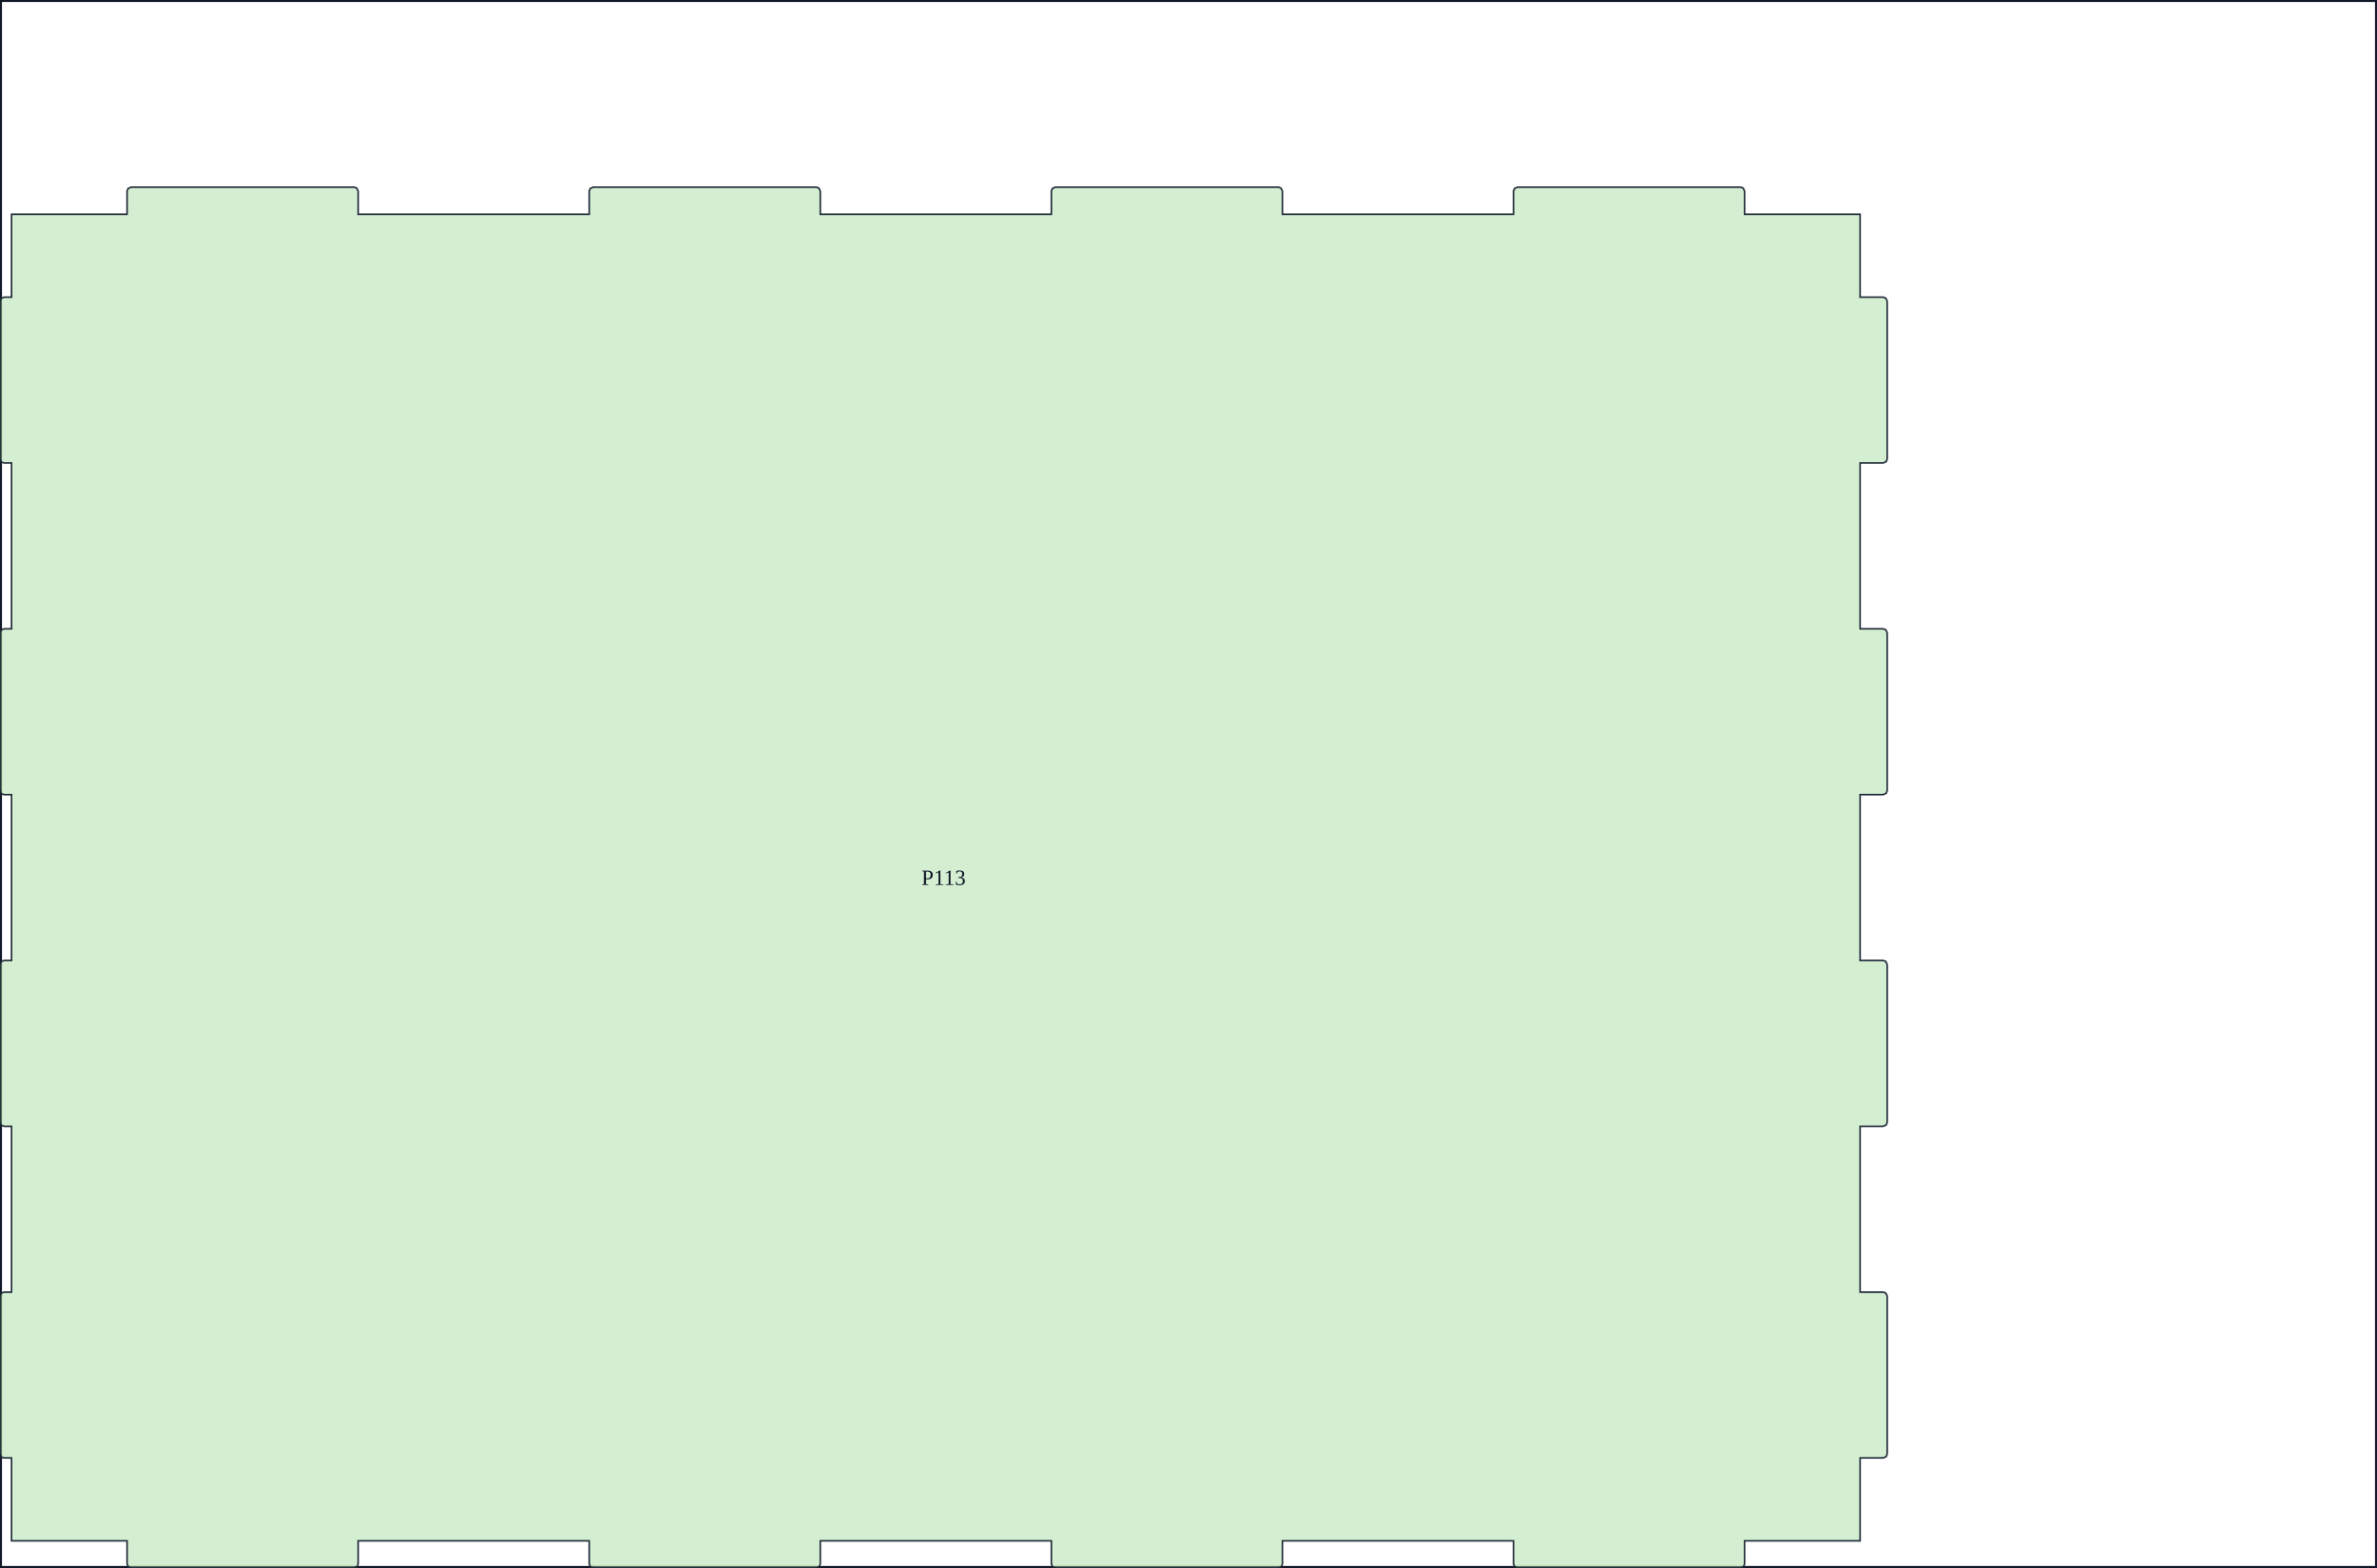
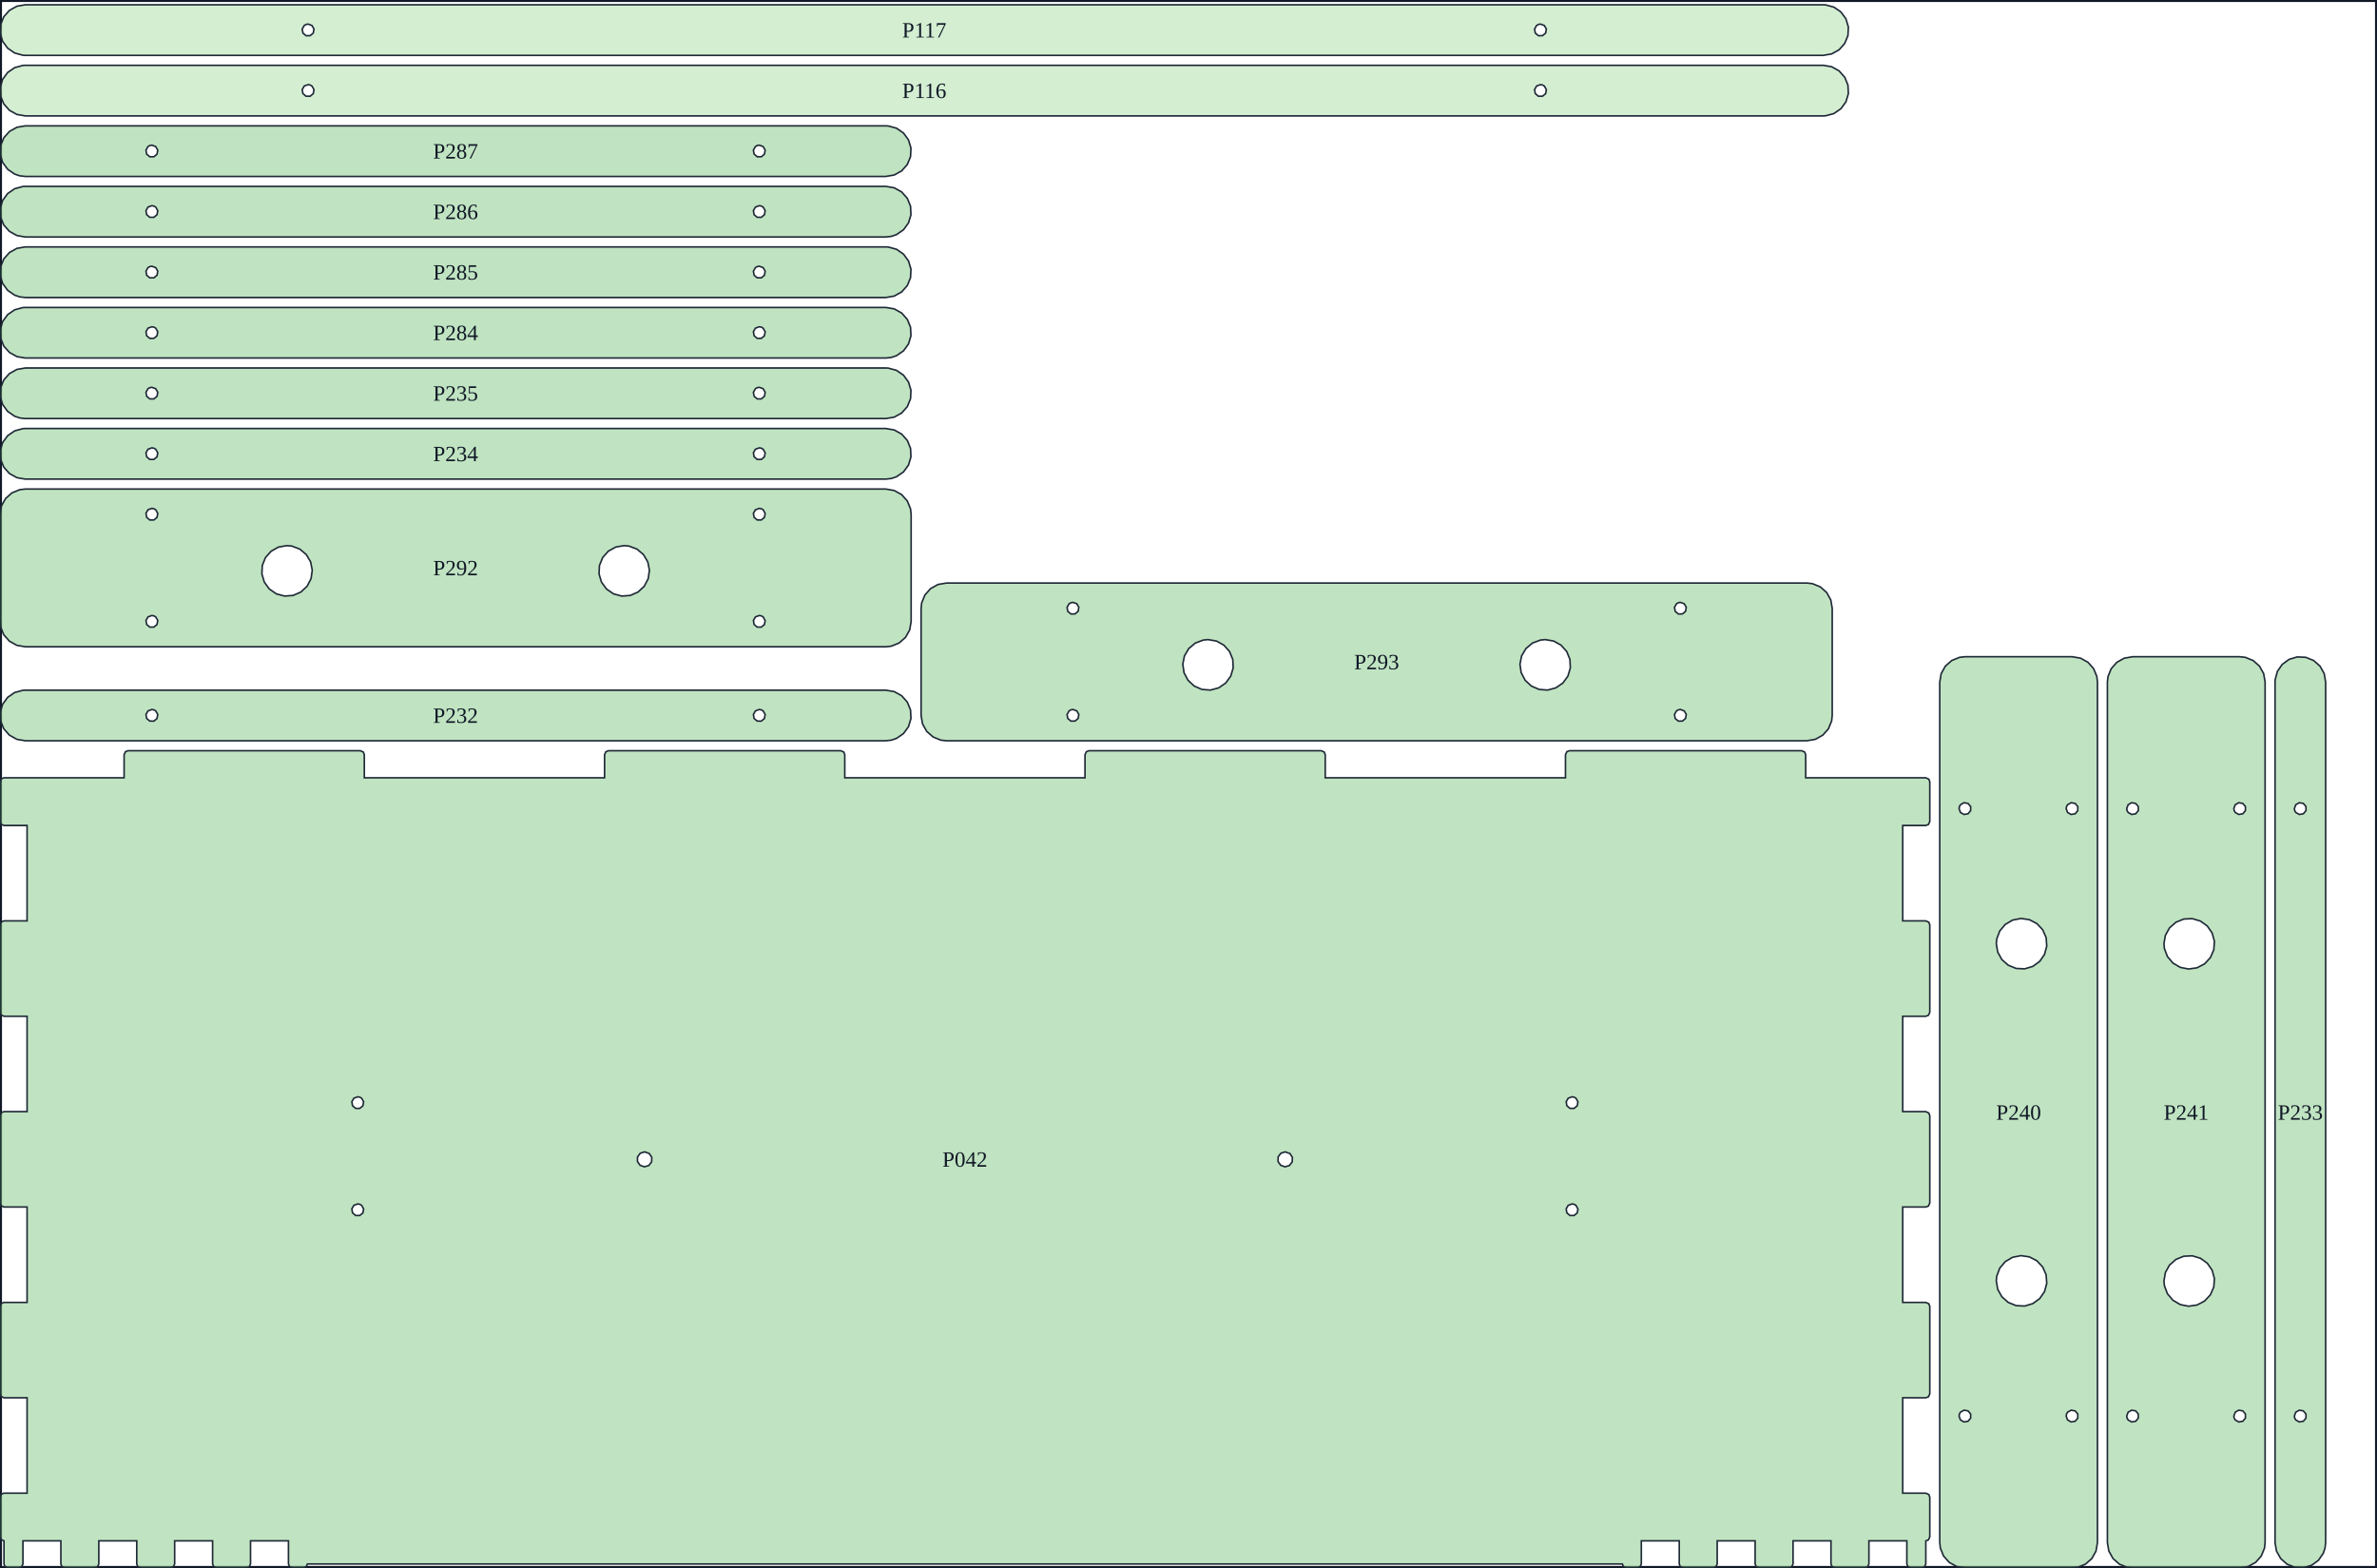
<svg xmlns="http://www.w3.org/2000/svg" width="1193.8mm" height="787.4mm" viewBox="0 0 1193.8 787.4">
  <rect width="1193.8" height="787.4" fill="white" stroke="#111827" stroke-width="2" />
  <g transform="translate(0 787.4) scale(1 -1)">
-     <path d="M 934.200 471.613 L 934.200 554.887 L 945.800 554.887 L 947.306 555.572 L 947.800 556.887 L 947.800 636.162 L 947.116 637.669 L 945.800 638.162 L 934.200 638.163 L 934.200 679.800 L 876.175 679.800 L 876.175 691.400 L 875.491 692.906 L 874.175 693.400 L 762.125 693.400 L 760.619 692.716 L 760.125 691.400 L 760.125 679.800 L 644.075 679.800 L 644.075 691.400 L 643.391 692.906 L 642.075 693.400 L 530.025 693.400 L 528.519 692.716 L 528.025 691.400 L 528.025 679.800 L 411.975 679.800 L 411.975 691.400 L 411.291 692.906 L 409.975 693.400 L 297.925 693.400 L 296.419 692.716 L 295.925 691.400 L 295.925 679.800 L 179.875 679.800 L 179.875 691.400 L 179.191 692.906 L 177.875 693.400 L 65.825 693.400 L 64.319 692.716 L 63.825 691.400 L 63.825 679.800 L 5.800 679.800 L 5.800 638.162 L 2.000 638.162 L 0.494 637.478 L 0.000 636.162 L 0.000 556.887 L 0.684 555.381 L 2.000 554.887 L 5.800 554.888 L 5.800 471.613 L 2.000 471.613 L 0.494 470.928 L 0.000 469.613 L 0.000 390.338 L 0.684 388.831 L 2.000 388.338 L 5.800 388.338 L 5.800 305.063 L 2.000 305.063 L 0.494 304.378 L 0.000 303.063 L 0.000 223.788 L 0.684 222.281 L 2.000 221.788 L 5.800 221.788 L 5.800 138.513 L 2.000 138.513 L 0.494 137.828 L 0.000 136.513 L 0.000 57.238 L 0.684 55.731 L 2.000 55.238 L 5.800 55.238 L 5.800 13.600 L 63.825 13.600 L 63.825 2.000 L 64.509 0.494 L 65.825 0.000 L 177.875 0.000 L 179.381 0.684 L 179.875 2.000 L 179.875 13.600 L 295.925 13.600 L 295.925 2.000 L 296.609 0.494 L 297.925 0.000 L 409.975 0.000 L 411.481 0.684 L 411.975 2.000 L 411.975 13.600 L 528.025 13.600 L 528.025 2.000 L 528.709 0.494 L 530.025 0.000 L 642.075 0.000 L 643.581 0.684 L 644.075 2.000 L 644.075 13.600 L 760.125 13.600 L 760.125 2.000 L 760.809 0.494 L 762.125 0.000 L 874.175 0.000 L 875.681 0.684 L 876.175 2.000 L 876.175 13.600 L 934.200 13.600 L 934.200 55.238 L 945.800 55.238 L 947.306 55.922 L 947.800 57.238 L 947.800 136.513 L 947.116 138.019 L 945.800 138.513 L 934.200 138.513 L 934.200 221.788 L 945.800 221.788 L 947.306 222.472 L 947.800 223.788 L 947.800 303.063 L 947.116 304.569 L 945.800 305.063 L 934.200 305.063 L 934.200 388.338 L 945.800 388.338 L 947.306 389.022 L 947.800 390.338 L 947.800 469.613 L 947.116 471.119 L 945.800 471.613 L 934.200 471.613 Z" fill="#a1d99b" fill-opacity="0.45" fill-rule="evenodd" stroke="#1f2937" stroke-width="0.8" />
+     <path d="M 955.600 37.550 L 967.200 37.550 L 968.706 36.866 L 969.200 35.550 L 969.200 15.600 L 968.516 14.094 L 967.200 13.600 L 967.200 2.000 L 966.516 0.494 L 965.200 0.000 L 959.675 0.000 L 958.169 0.684 L 957.675 2.000 L 957.675 13.600 L 938.625 13.600 L 938.625 2.000 L 937.941 0.494 L 936.625 0.000 L 921.575 0.000 L 920.069 0.684 L 919.575 2.000 L 919.575 13.600 L 900.525 13.600 L 900.525 2.000 L 899.841 0.494 L 898.525 0.000 L 883.475 0.000 L 881.969 0.684 L 881.475 2.000 L 881.475 13.600 L 862.425 13.600 L 862.425 2.000 L 861.741 0.494 L 860.425 0.000 L 845.375 0.000 L 843.869 0.684 L 843.375 2.000 L 843.375 13.600 L 824.325 13.600 L 824.325 2.000 L 823.641 0.494 L 822.325 0.000 L 816.800 0.000 L 815.294 0.684 L 814.800 2.000 L 154.400 2.000 L 153.716 0.494 L 152.400 0.000 L 146.875 0.000 L 145.369 0.684 L 144.875 2.000 L 144.875 13.600 L 125.825 13.600 L 125.825 2.000 L 125.141 0.494 L 123.825 0.000 L 108.775 0.000 L 107.269 0.684 L 106.775 2.000 L 106.775 13.600 L 87.725 13.600 L 87.725 2.000 L 87.041 0.494 L 85.725 0.000 L 70.675 0.000 L 69.169 0.684 L 68.675 2.000 L 68.675 13.600 L 49.625 13.600 L 49.625 2.000 L 48.941 0.494 L 47.625 0.000 L 32.575 0.000 L 31.069 0.684 L 30.575 2.000 L 30.575 13.600 L 11.525 13.600 L 11.525 2.000 L 10.841 0.494 L 9.525 0.000 L 4.000 0.000 L 2.494 0.684 L 2.000 2.000 L 2.000 13.600 L 0.494 14.284 L 0.000 15.600 L 0.000 35.550 L 0.684 37.056 L 2.000 37.550 L 13.600 37.550 L 13.600 85.450 L 2.000 85.450 L 0.494 86.134 L 0.000 87.450 L 0.000 131.350 L 0.684 132.856 L 2.000 133.350 L 13.600 133.350 L 13.600 181.250 L 2.000 181.250 L 0.494 181.934 L 0.000 183.250 L 0.000 227.150 L 0.684 228.656 L 2.000 229.150 L 13.600 229.150 L 13.600 277.050 L 2.000 277.050 L 0.494 277.734 L 0.000 279.050 L 0.000 322.950 L 0.684 324.456 L 2.000 324.950 L 13.600 324.950 L 13.600 372.850 L 2.000 372.850 L 0.494 373.534 L 0.000 374.850 L 0.000 394.800 L 0.684 396.306 L 2.000 396.800 L 62.325 396.800 L 62.325 408.400 L 63.009 409.906 L 64.325 410.400 L 180.975 410.400 L 182.481 409.716 L 182.975 408.400 L 182.975 396.800 L 303.625 396.800 L 303.625 408.400 L 304.309 409.906 L 305.625 410.400 L 422.275 410.400 L 423.781 409.716 L 424.275 408.400 L 424.275 396.800 L 544.925 396.800 L 544.925 408.400 L 545.609 409.906 L 546.925 410.400 L 663.575 410.400 L 665.081 409.716 L 665.575 408.400 L 665.575 396.800 L 786.225 396.800 L 786.225 408.400 L 786.909 409.906 L 788.225 410.400 L 904.875 410.400 L 906.381 409.716 L 906.875 408.400 L 906.875 396.800 L 967.200 396.800 L 968.706 396.116 L 969.200 394.800 L 969.200 374.850 L 968.516 373.344 L 967.200 372.850 L 955.600 372.850 L 955.600 324.950 L 967.200 324.950 L 968.706 324.266 L 969.200 322.950 L 969.200 279.050 L 968.516 277.544 L 967.200 277.050 L 955.600 277.050 L 955.600 229.150 L 967.200 229.150 L 968.706 228.466 L 969.200 227.150 L 969.200 183.250 L 968.516 181.744 L 967.200 181.250 L 955.600 181.250 L 955.600 133.350 L 967.200 133.350 L 968.706 132.666 L 969.200 131.350 L 969.200 87.450 L 968.516 85.944 L 967.200 85.450 L 955.600 85.450 L 955.600 37.550 Z M 179.667 182.800 L 177.742 182.102 L 176.714 180.332 L 177.060 178.314 L 178.620 176.988 L 180.667 176.972 L 182.248 178.272 L 182.627 180.283 L 181.628 182.070 L 180.713 182.612 L 179.667 182.800 Z M 323.733 208.950 L 321.546 208.246 L 320.180 206.398 L 320.148 204.100 L 321.463 202.216 L 323.630 201.451 L 325.836 202.095 L 327.252 203.904 L 327.347 206.200 L 326.085 208.121 L 323.733 208.950 Z M 179.667 236.600 L 177.742 235.902 L 176.714 234.132 L 177.060 232.114 L 178.620 230.788 L 180.667 230.772 L 182.248 232.072 L 182.627 234.083 L 181.628 235.870 L 180.713 236.412 L 179.667 236.600 Z M 645.467 208.950 L 643.279 208.246 L 641.913 206.398 L 641.882 204.100 L 643.196 202.216 L 645.363 201.451 L 647.569 202.095 L 648.986 203.904 L 649.081 206.200 L 647.819 208.121 L 645.467 208.950 Z M 789.533 182.800 L 787.609 182.102 L 786.581 180.332 L 786.927 178.314 L 788.487 176.988 L 790.534 176.972 L 792.115 178.272 L 792.494 180.283 L 791.495 182.070 L 790.580 182.612 L 789.533 182.800 Z M 789.533 236.600 L 787.609 235.902 L 786.581 234.132 L 786.927 232.114 L 788.487 230.788 L 790.534 230.772 L 792.115 232.072 L 792.494 234.083 L 791.495 235.870 L 790.580 236.412 L 789.533 236.600 Z" fill="#74c476" fill-opacity="0.45" fill-rule="evenodd" stroke="#1f2937" stroke-width="0.8" />
+     <path d="M 457.600 529.100 L 457.600 475.300 L 456.880 471.084 L 454.800 467.345 L 451.598 464.510 L 447.636 462.898 L 444.900 462.600 L 12.700 462.600 L 8.484 463.320 L 4.745 465.400 L 1.910 468.602 L 0.298 472.564 L 0.000 475.300 L 0.000 529.100 L 0.720 533.316 L 2.800 537.055 L 6.002 539.890 L 9.964 541.502 L 12.700 541.800 L 444.900 541.800 L 449.116 541.080 L 452.855 539.000 L 455.690 535.798 L 457.302 531.836 L 457.600 529.100 Z M 76.267 478.300 L 74.342 477.602 L 73.314 475.832 L 73.660 473.814 L 75.220 472.488 L 77.267 472.472 L 78.848 473.772 L 79.227 475.783 L 78.228 477.570 L 77.313 478.112 L 76.267 478.300 Z M 144.133 513.400 L 139.917 512.680 L 136.179 510.600 L 133.343 507.398 L 131.731 503.436 L 131.527 499.163 L 132.752 495.065 L 135.269 491.606 L 138.791 489.178 L 142.919 488.058 L 147.185 488.372 L 151.105 490.084 L 154.234 493.001 L 156.217 496.791 L 156.829 501.024 L 156.001 505.221 L 153.827 508.905 L 150.553 511.658 L 146.551 513.168 L 144.133 513.400 Z M 76.267 532.100 L 74.342 531.402 L 73.314 529.632 L 73.660 527.614 L 75.220 526.288 L 77.267 526.272 L 78.848 527.572 L 79.227 529.583 L 78.228 531.370 L 77.313 531.912 L 76.267 532.100 Z M 313.467 513.400 L 309.250 512.680 L 305.512 510.600 L 302.676 507.398 L 301.065 503.436 L 300.860 499.163 L 302.085 495.065 L 304.602 491.606 L 308.124 489.178 L 312.252 488.058 L 316.518 488.372 L 320.438 490.084 L 323.567 493.001 L 325.550 496.791 L 326.163 501.024 L 325.335 505.221 L 323.160 508.905 L 319.887 511.658 L 315.884 513.168 L 313.467 513.400 Z M 381.333 478.300 L 379.409 477.602 L 378.381 475.832 L 378.727 473.814 L 380.287 472.488 L 382.334 472.472 L 383.915 473.772 L 384.294 475.783 L 383.295 477.570 L 382.380 478.112 L 381.333 478.300 Z M 381.333 532.100 L 379.409 531.402 L 378.381 529.632 L 378.727 527.614 L 380.287 526.288 L 382.334 526.272 L 383.915 527.572 L 384.294 529.583 L 383.295 531.370 L 382.380 531.912 L 381.333 532.100 Z" fill="#74c476" fill-opacity="0.45" fill-rule="evenodd" stroke="#1f2937" stroke-width="0.8" />
+     <path d="M 462.600 481.900 L 462.600 428.100 L 463.320 423.884 L 465.400 420.145 L 468.602 417.310 L 472.564 415.698 L 475.300 415.400 L 907.500 415.400 L 911.716 416.120 L 915.455 418.200 L 918.290 421.402 L 919.902 425.364 L 920.200 428.100 L 920.200 481.900 L 919.480 486.116 L 917.400 489.855 L 914.198 492.690 L 910.236 494.302 L 907.500 494.600 L 475.300 494.600 L 471.084 493.880 L 467.345 491.800 L 464.510 488.598 L 462.898 484.636 L 462.600 481.900 Z M 843.933 431.100 L 845.858 430.402 L 846.886 428.632 L 846.540 426.614 L 844.980 425.288 L 842.933 425.272 L 841.352 426.572 L 840.973 428.583 L 841.972 430.370 L 842.887 430.912 L 843.933 431.100 Z M 776.067 466.200 L 780.283 465.480 L 784.021 463.400 L 786.857 460.198 L 788.469 456.236 L 788.673 451.963 L 787.448 447.865 L 784.931 444.406 L 781.409 441.978 L 777.281 440.858 L 773.015 441.172 L 769.095 442.884 L 765.966 445.801 L 763.983 449.591 L 763.371 453.824 L 764.199 458.021 L 766.373 461.705 L 769.647 464.458 L 773.649 465.968 L 776.067 466.200 Z M 843.933 484.900 L 845.858 484.202 L 846.886 482.432 L 846.540 480.414 L 844.980 479.088 L 842.933 479.072 L 841.352 480.372 L 840.973 482.383 L 841.972 484.170 L 842.887 484.712 L 843.933 484.900 Z M 606.733 466.200 L 610.950 465.480 L 614.688 463.400 L 617.524 460.198 L 619.135 456.236 L 619.340 451.963 L 618.115 447.865 L 615.598 444.406 L 612.076 441.978 L 607.948 440.858 L 603.682 441.172 L 599.762 442.884 L 596.633 445.801 L 594.650 449.591 L 594.037 453.824 L 594.865 458.021 L 597.040 461.705 L 600.313 464.458 L 604.316 465.968 L 606.733 466.200 Z M 538.867 431.100 L 540.791 430.402 L 541.819 428.632 L 541.473 426.614 L 539.913 425.288 L 537.866 425.272 L 536.285 426.572 L 535.906 428.583 L 536.905 430.370 L 537.820 430.912 L 538.867 431.100 Z M 538.867 484.900 L 540.791 484.202 L 541.819 482.432 L 541.473 480.414 L 539.913 479.088 L 537.866 479.072 L 536.285 480.372 L 535.906 482.383 L 536.905 484.170 L 537.820 484.712 L 538.867 484.900 Z" fill="#74c476" fill-opacity="0.45" fill-rule="evenodd" stroke="#1f2937" stroke-width="0.8" />
+     <path d="M 1071.100 0.000 L 1124.900 0.000 L 1129.116 0.720 L 1132.855 2.800 L 1135.690 6.002 L 1137.302 9.964 L 1137.600 12.700 L 1137.600 444.900 L 1136.880 449.116 L 1134.800 452.855 L 1131.598 455.690 L 1127.636 457.302 L 1124.900 457.600 L 1071.100 457.600 L 1066.884 456.880 L 1063.145 454.800 L 1060.310 451.598 L 1058.698 447.636 L 1058.400 444.900 L 1058.400 12.700 L 1059.120 8.484 L 1061.200 4.745 L 1064.402 1.910 L 1068.364 0.298 L 1071.100 0.000 Z M 1121.900 381.333 L 1122.598 383.258 L 1124.368 384.286 L 1126.386 383.940 L 1127.712 382.380 L 1127.728 380.333 L 1126.428 378.752 L 1124.417 378.373 L 1122.630 379.372 L 1122.088 380.287 L 1121.900 381.333 Z M 1086.800 313.467 L 1087.520 317.683 L 1089.600 321.421 L 1092.802 324.257 L 1096.764 325.869 L 1101.037 326.073 L 1105.135 324.848 L 1108.594 322.331 L 1111.022 318.809 L 1112.142 314.681 L 1111.828 310.415 L 1110.116 306.495 L 1107.199 303.366 L 1103.409 301.383 L 1099.176 300.771 L 1094.979 301.599 L 1091.295 303.773 L 1088.542 307.047 L 1087.032 311.049 L 1086.800 313.467 Z M 1068.100 381.333 L 1068.798 383.258 L 1070.568 384.286 L 1072.586 383.940 L 1073.912 382.380 L 1073.928 380.333 L 1072.628 378.752 L 1070.617 378.373 L 1068.830 379.372 L 1068.288 380.287 L 1068.100 381.333 Z M 1086.800 144.133 L 1087.520 148.350 L 1089.600 152.088 L 1092.802 154.924 L 1096.764 156.535 L 1101.037 156.740 L 1105.135 155.515 L 1108.594 152.998 L 1111.022 149.476 L 1112.142 145.348 L 1111.828 141.082 L 1110.116 137.162 L 1107.199 134.033 L 1103.409 132.050 L 1099.176 131.437 L 1094.979 132.265 L 1091.295 134.440 L 1088.542 137.713 L 1087.032 141.716 L 1086.800 144.133 Z M 1121.900 76.267 L 1122.598 78.191 L 1124.368 79.219 L 1126.386 78.873 L 1127.712 77.313 L 1127.728 75.266 L 1126.428 73.685 L 1124.417 73.306 L 1122.630 74.305 L 1122.088 75.220 L 1121.900 76.267 Z M 1068.100 76.267 L 1068.798 78.191 L 1070.568 79.219 L 1072.586 78.873 L 1073.912 77.313 L 1073.928 75.266 L 1072.628 73.685 L 1070.617 73.306 L 1068.830 74.305 L 1068.288 75.220 L 1068.100 76.267 Z" fill="#74c476" fill-opacity="0.45" fill-rule="evenodd" stroke="#1f2937" stroke-width="0.8" />
+     <path d="M 986.900 457.600 L 1040.700 457.600 L 1044.916 456.880 L 1048.655 454.800 L 1051.490 451.598 L 1053.102 447.636 L 1053.400 444.900 L 1053.400 12.700 L 1052.680 8.484 L 1050.600 4.745 L 1047.398 1.910 L 1043.436 0.298 L 1040.700 0.000 L 986.900 0.000 L 982.684 0.720 L 978.945 2.800 L 976.110 6.002 L 974.498 9.964 L 974.200 12.700 L 974.200 444.900 L 974.920 449.116 L 977.000 452.855 L 980.202 455.690 L 984.164 457.302 L 986.900 457.600 Z M 1037.700 76.267 L 1038.398 74.342 L 1040.168 73.314 L 1042.186 73.660 L 1043.512 75.220 L 1043.528 77.267 L 1042.228 78.848 L 1040.217 79.227 L 1038.430 78.228 L 1037.888 77.313 L 1037.700 76.267 Z M 1002.600 144.133 L 1003.320 139.917 L 1005.400 136.179 L 1008.602 133.343 L 1012.564 131.731 L 1016.837 131.527 L 1020.935 132.752 L 1024.394 135.269 L 1026.822 138.791 L 1027.942 142.919 L 1027.628 147.185 L 1025.916 151.105 L 1022.999 154.234 L 1019.209 156.217 L 1014.976 156.829 L 1010.779 156.001 L 1007.095 153.827 L 1004.342 150.553 L 1002.832 146.551 L 1002.600 144.133 Z M 983.900 76.267 L 984.598 74.342 L 986.368 73.314 L 988.386 73.660 L 989.712 75.220 L 989.728 77.267 L 988.428 78.848 L 986.417 79.227 L 984.630 78.228 L 984.088 77.313 L 983.900 76.267 Z M 1002.600 313.467 L 1003.320 309.250 L 1005.400 305.512 L 1008.602 302.676 L 1012.564 301.065 L 1016.837 300.860 L 1020.935 302.085 L 1024.394 304.602 L 1026.822 308.124 L 1027.942 312.252 L 1027.628 316.518 L 1025.916 320.438 L 1022.999 323.567 L 1019.209 325.550 L 1014.976 326.163 L 1010.779 325.335 L 1007.095 323.160 L 1004.342 319.887 L 1002.832 315.884 L 1002.600 313.467 Z M 1037.700 381.333 L 1038.398 379.409 L 1040.168 378.381 L 1042.186 378.727 L 1043.512 380.287 L 1043.528 382.334 L 1042.228 383.915 L 1040.217 384.294 L 1038.430 383.295 L 1037.888 382.380 L 1037.700 381.333 Z M 983.900 381.333 L 984.598 379.409 L 986.368 378.381 L 988.386 378.727 L 989.712 380.287 L 989.728 382.334 L 988.428 383.915 L 986.417 384.294 L 984.630 383.295 L 984.088 382.380 L 983.900 381.333 Z" fill="#74c476" fill-opacity="0.45" fill-rule="evenodd" stroke="#1f2937" stroke-width="0.8" />
+     <path d="M 915.700 754.600 L 919.916 753.880 L 923.655 751.800 L 926.490 748.598 L 928.102 744.636 L 928.307 740.363 L 927.081 736.265 L 924.565 732.806 L 921.043 730.378 L 916.914 729.258 L 915.700 729.200 L 12.700 729.200 L 8.484 729.920 L 4.745 732.000 L 1.910 735.202 L 0.298 739.164 L 0.093 743.437 L 1.319 747.535 L 3.835 750.994 L 7.357 753.422 L 11.486 754.542 L 12.700 754.600 L 915.700 754.600 Z M 154.733 744.900 L 152.809 744.202 L 151.781 742.432 L 152.127 740.414 L 153.687 739.088 L 155.734 739.072 L 157.315 740.372 L 157.694 742.383 L 156.695 744.170 L 155.780 744.712 L 154.733 744.900 Z M 773.667 744.900 L 771.742 744.202 L 770.714 742.432 L 771.060 740.414 L 772.620 739.088 L 774.667 739.072 L 776.248 740.372 L 776.627 742.383 L 775.628 744.170 L 774.713 744.712 L 773.667 744.900 Z" fill="#a1d99b" fill-opacity="0.45" fill-rule="evenodd" stroke="#1f2937" stroke-width="0.8" />
+     <path d="M 12.700 785.000 L 8.484 784.280 L 4.745 782.200 L 1.910 778.998 L 0.298 775.036 L 0.093 770.763 L 1.319 766.665 L 3.835 763.206 L 7.357 760.778 L 11.486 759.658 L 12.700 759.600 L 915.700 759.600 L 919.916 760.320 L 923.655 762.400 L 926.490 765.602 L 928.102 769.564 L 928.307 773.837 L 927.081 777.935 L 924.565 781.394 L 921.043 783.822 L 916.914 784.942 L 915.700 785.000 L 12.700 785.000 Z M 773.667 775.300 L 775.591 774.602 L 776.619 772.832 L 776.273 770.814 L 774.713 769.488 L 772.666 769.472 L 771.085 770.772 L 770.706 772.783 L 771.705 774.570 L 772.620 775.112 L 773.667 775.300 Z M 154.733 775.300 L 156.658 774.602 L 157.686 772.832 L 157.340 770.814 L 155.780 769.488 L 153.733 769.472 L 152.152 770.772 L 151.773 772.783 L 152.772 774.570 L 153.687 775.112 L 154.733 775.300 Z" fill="#a1d99b" fill-opacity="0.45" fill-rule="evenodd" stroke="#1f2937" stroke-width="0.8" />
+     <path d="M 1168.000 12.700 L 1168.000 444.900 L 1167.280 449.116 L 1165.200 452.855 L 1161.998 455.690 L 1158.036 457.302 L 1153.763 457.507 L 1149.665 456.281 L 1146.206 453.765 L 1143.778 450.243 L 1142.658 446.114 L 1142.600 444.900 L 1142.600 12.700 L 1143.320 8.484 L 1145.400 4.745 L 1148.602 1.910 L 1152.564 0.298 L 1156.837 0.093 L 1160.935 1.319 L 1164.394 3.835 L 1166.822 7.357 L 1167.702 9.964 L 1168.000 12.700 Z M 1152.300 381.333 L 1152.998 383.258 L 1154.768 384.286 L 1156.786 383.940 L 1158.112 382.380 L 1158.128 380.333 L 1156.828 378.752 L 1154.817 378.373 L 1153.030 379.372 L 1152.488 380.287 L 1152.300 381.333 Z M 1152.300 76.267 L 1152.998 78.191 L 1154.768 79.219 L 1156.786 78.873 L 1158.112 77.313 L 1158.128 75.266 L 1156.828 73.685 L 1154.817 73.306 L 1153.030 74.305 L 1152.488 75.220 L 1152.300 76.267 Z" fill="#74c476" fill-opacity="0.45" fill-rule="evenodd" stroke="#1f2937" stroke-width="0.8" />
+     <path d="M 12.700 577.200 L 444.900 577.200 L 449.116 577.920 L 452.855 580.000 L 455.690 583.202 L 457.302 587.164 L 457.507 591.437 L 456.281 595.535 L 453.765 598.994 L 450.243 601.422 L 446.114 602.542 L 444.900 602.600 L 12.700 602.600 L 8.484 601.880 L 4.745 599.800 L 1.910 596.598 L 0.298 592.636 L 0.093 588.363 L 1.319 584.265 L 3.835 580.806 L 7.357 578.378 L 9.964 577.498 L 12.700 577.200 Z M 381.333 592.900 L 383.258 592.202 L 384.286 590.432 L 383.940 588.414 L 382.380 587.088 L 380.333 587.072 L 378.752 588.372 L 378.373 590.383 L 379.372 592.170 L 380.287 592.712 L 381.333 592.900 Z M 76.267 592.900 L 78.191 592.202 L 79.219 590.432 L 78.873 588.414 L 77.313 587.088 L 75.266 587.072 L 73.685 588.372 L 73.306 590.383 L 74.305 592.170 L 75.220 592.712 L 76.267 592.900 Z" fill="#74c476" fill-opacity="0.45" fill-rule="evenodd" stroke="#1f2937" stroke-width="0.8" />
+     <path d="M 12.700 638.000 L 444.900 638.000 L 449.116 638.720 L 452.855 640.800 L 455.690 644.002 L 457.302 647.964 L 457.507 652.237 L 456.281 656.335 L 453.765 659.794 L 450.243 662.222 L 446.114 663.342 L 444.900 663.400 L 12.700 663.400 L 8.484 662.680 L 4.745 660.600 L 1.910 657.398 L 0.298 653.436 L 0.093 649.163 L 1.319 645.065 L 3.835 641.606 L 7.357 639.178 L 9.964 638.298 L 12.700 638.000 Z M 381.333 653.700 L 383.258 653.002 L 384.286 651.232 L 383.940 649.214 L 382.380 647.888 L 380.333 647.872 L 378.752 649.172 L 378.373 651.183 L 379.372 652.970 L 380.287 653.512 L 381.333 653.700 Z M 76.267 653.700 L 78.191 653.002 L 79.219 651.232 L 78.873 649.214 L 77.313 647.888 L 75.266 647.872 L 73.685 649.172 L 73.306 651.183 L 74.305 652.970 L 75.220 653.512 L 76.267 653.700 Z" fill="#74c476" fill-opacity="0.45" fill-rule="evenodd" stroke="#1f2937" stroke-width="0.8" />
+     <path d="M 12.700 698.800 L 444.900 698.800 L 449.116 699.520 L 452.855 701.600 L 455.690 704.802 L 457.302 708.764 L 457.507 713.037 L 456.281 717.135 L 453.765 720.594 L 450.243 723.022 L 446.114 724.142 L 444.900 724.200 L 12.700 724.200 L 8.484 723.480 L 4.745 721.400 L 1.910 718.198 L 0.298 714.236 L 0.093 709.963 L 1.319 705.865 L 3.835 702.406 L 7.357 699.978 L 9.964 699.098 L 12.700 698.800 Z M 381.333 714.500 L 383.258 713.802 L 384.286 712.032 L 383.940 710.014 L 382.380 708.688 L 380.333 708.672 L 378.752 709.972 L 378.373 711.983 L 379.372 713.770 L 380.287 714.312 L 381.333 714.500 Z M 76.267 714.500 L 78.191 713.802 L 79.219 712.032 L 78.873 710.014 L 77.313 708.688 L 75.266 708.672 L 73.685 709.972 L 73.306 711.983 L 74.305 713.770 L 75.220 714.312 L 76.267 714.500 Z" fill="#74c476" fill-opacity="0.45" fill-rule="evenodd" stroke="#1f2937" stroke-width="0.8" />
+     <path d="M 444.900 415.400 L 12.700 415.400 L 8.484 416.120 L 4.745 418.200 L 1.910 421.402 L 0.298 425.364 L 0.093 429.637 L 1.319 433.735 L 3.835 437.194 L 7.357 439.622 L 11.486 440.742 L 12.700 440.800 L 444.900 440.800 L 449.116 440.080 L 452.855 438.000 L 455.690 434.798 L 457.302 430.836 L 457.507 426.563 L 456.281 422.465 L 453.765 419.006 L 450.243 416.578 L 447.636 415.698 L 444.900 415.400 Z M 76.267 431.100 L 74.342 430.402 L 73.314 428.632 L 73.660 426.614 L 75.220 425.288 L 77.267 425.272 L 78.848 426.572 L 79.227 428.583 L 78.228 430.370 L 77.313 430.912 L 76.267 431.100 Z M 381.333 431.100 L 379.409 430.402 L 378.381 428.632 L 378.727 426.614 L 380.287 425.288 L 382.334 425.272 L 383.915 426.572 L 384.294 428.583 L 383.295 430.370 L 382.380 430.912 L 381.333 431.100 Z" fill="#74c476" fill-opacity="0.45" fill-rule="evenodd" stroke="#1f2937" stroke-width="0.8" />
+     <path d="M 444.900 546.800 L 12.700 546.800 L 8.484 547.520 L 4.745 549.600 L 1.910 552.802 L 0.298 556.764 L 0.093 561.037 L 1.319 565.135 L 3.835 568.594 L 7.357 571.022 L 11.486 572.142 L 12.700 572.200 L 444.900 572.200 L 449.116 571.480 L 452.855 569.400 L 455.690 566.198 L 457.302 562.236 L 457.507 557.963 L 456.281 553.865 L 453.765 550.406 L 450.243 547.978 L 447.636 547.098 L 444.900 546.800 Z M 76.267 562.500 L 74.342 561.802 L 73.314 560.032 L 73.660 558.014 L 75.220 556.688 L 77.267 556.672 L 78.848 557.972 L 79.227 559.983 L 78.228 561.770 L 77.313 562.312 L 76.267 562.500 Z M 381.333 562.500 L 379.409 561.802 L 378.381 560.032 L 378.727 558.014 L 380.287 556.688 L 382.334 556.672 L 383.915 557.972 L 384.294 559.983 L 383.295 561.770 L 382.380 562.312 L 381.333 562.500 Z" fill="#74c476" fill-opacity="0.45" fill-rule="evenodd" stroke="#1f2937" stroke-width="0.8" />
+     <path d="M 444.900 607.600 L 12.700 607.600 L 8.484 608.320 L 4.745 610.400 L 1.910 613.602 L 0.298 617.564 L 0.093 621.837 L 1.319 625.935 L 3.835 629.394 L 7.357 631.822 L 11.486 632.942 L 12.700 633.000 L 444.900 633.000 L 449.116 632.280 L 452.855 630.200 L 455.690 626.998 L 457.302 623.036 L 457.507 618.763 L 456.281 614.665 L 453.765 611.206 L 450.243 608.778 L 447.636 607.898 L 444.900 607.600 Z M 76.267 623.300 L 74.342 622.602 L 73.314 620.832 L 73.660 618.814 L 75.220 617.488 L 77.267 617.472 L 78.848 618.772 L 79.227 620.783 L 78.228 622.570 L 77.313 623.112 L 76.267 623.300 Z M 381.333 623.300 L 379.409 622.602 L 378.381 620.832 L 378.727 618.814 L 380.287 617.488 L 382.334 617.472 L 383.915 618.772 L 384.294 620.783 L 383.295 622.570 L 382.380 623.112 L 381.333 623.300 Z" fill="#74c476" fill-opacity="0.45" fill-rule="evenodd" stroke="#1f2937" stroke-width="0.8" />
+     <path d="M 444.900 668.400 L 12.700 668.400 L 8.484 669.120 L 4.745 671.200 L 1.910 674.402 L 0.298 678.364 L 0.093 682.637 L 1.319 686.735 L 3.835 690.194 L 7.357 692.622 L 11.486 693.742 L 12.700 693.800 L 444.900 693.800 L 449.116 693.080 L 452.855 691.000 L 455.690 687.798 L 457.302 683.836 L 457.507 679.563 L 456.281 675.465 L 453.765 672.006 L 450.243 669.578 L 447.636 668.698 L 444.900 668.400 Z M 76.267 684.100 L 74.342 683.402 L 73.314 681.632 L 73.660 679.614 L 75.220 678.288 L 77.267 678.272 L 78.848 679.572 L 79.227 681.583 L 78.228 683.370 L 77.313 683.912 L 76.267 684.100 Z M 381.333 684.100 L 379.409 683.402 L 378.381 681.632 L 378.727 679.614 L 380.287 678.288 L 382.334 678.272 L 383.915 679.572 L 384.294 681.583 L 383.295 683.370 L 382.380 683.912 L 381.333 684.100 Z" fill="#74c476" fill-opacity="0.45" fill-rule="evenodd" stroke="#1f2937" stroke-width="0.8" />
  </g>
-   <text x="473.900" y="440.700" text-anchor="middle" dominant-baseline="central" font-size="11" fill="#111827">P113</text>
+   <text x="484.600" y="582.200" text-anchor="middle" dominant-baseline="central" font-size="11" fill="#111827">P042</text>
+   <text x="228.800" y="285.200" text-anchor="middle" dominant-baseline="central" font-size="11" fill="#111827">P292</text>
+   <text x="691.400" y="332.400" text-anchor="middle" dominant-baseline="central" font-size="11" fill="#111827">P293</text>
+   <text x="1098.000" y="558.600" text-anchor="middle" dominant-baseline="central" font-size="11" fill="#111827">P241</text>
+   <text x="1013.800" y="558.600" text-anchor="middle" dominant-baseline="central" font-size="11" fill="#111827">P240</text>
+   <text x="464.200" y="45.500" text-anchor="middle" dominant-baseline="central" font-size="11" fill="#111827">P116</text>
+   <text x="464.200" y="15.100" text-anchor="middle" dominant-baseline="central" font-size="11" fill="#111827">P117</text>
+   <text x="1155.300" y="558.600" text-anchor="middle" dominant-baseline="central" font-size="11" fill="#111827">P233</text>
+   <text x="228.800" y="197.500" text-anchor="middle" dominant-baseline="central" font-size="11" fill="#111827">P235</text>
+   <text x="228.800" y="136.700" text-anchor="middle" dominant-baseline="central" font-size="11" fill="#111827">P285</text>
+   <text x="228.800" y="75.900" text-anchor="middle" dominant-baseline="central" font-size="11" fill="#111827">P287</text>
+   <text x="228.800" y="359.300" text-anchor="middle" dominant-baseline="central" font-size="11" fill="#111827">P232</text>
+   <text x="228.800" y="227.900" text-anchor="middle" dominant-baseline="central" font-size="11" fill="#111827">P234</text>
+   <text x="228.800" y="167.100" text-anchor="middle" dominant-baseline="central" font-size="11" fill="#111827">P284</text>
+   <text x="228.800" y="106.300" text-anchor="middle" dominant-baseline="central" font-size="11" fill="#111827">P286</text>
</svg>
